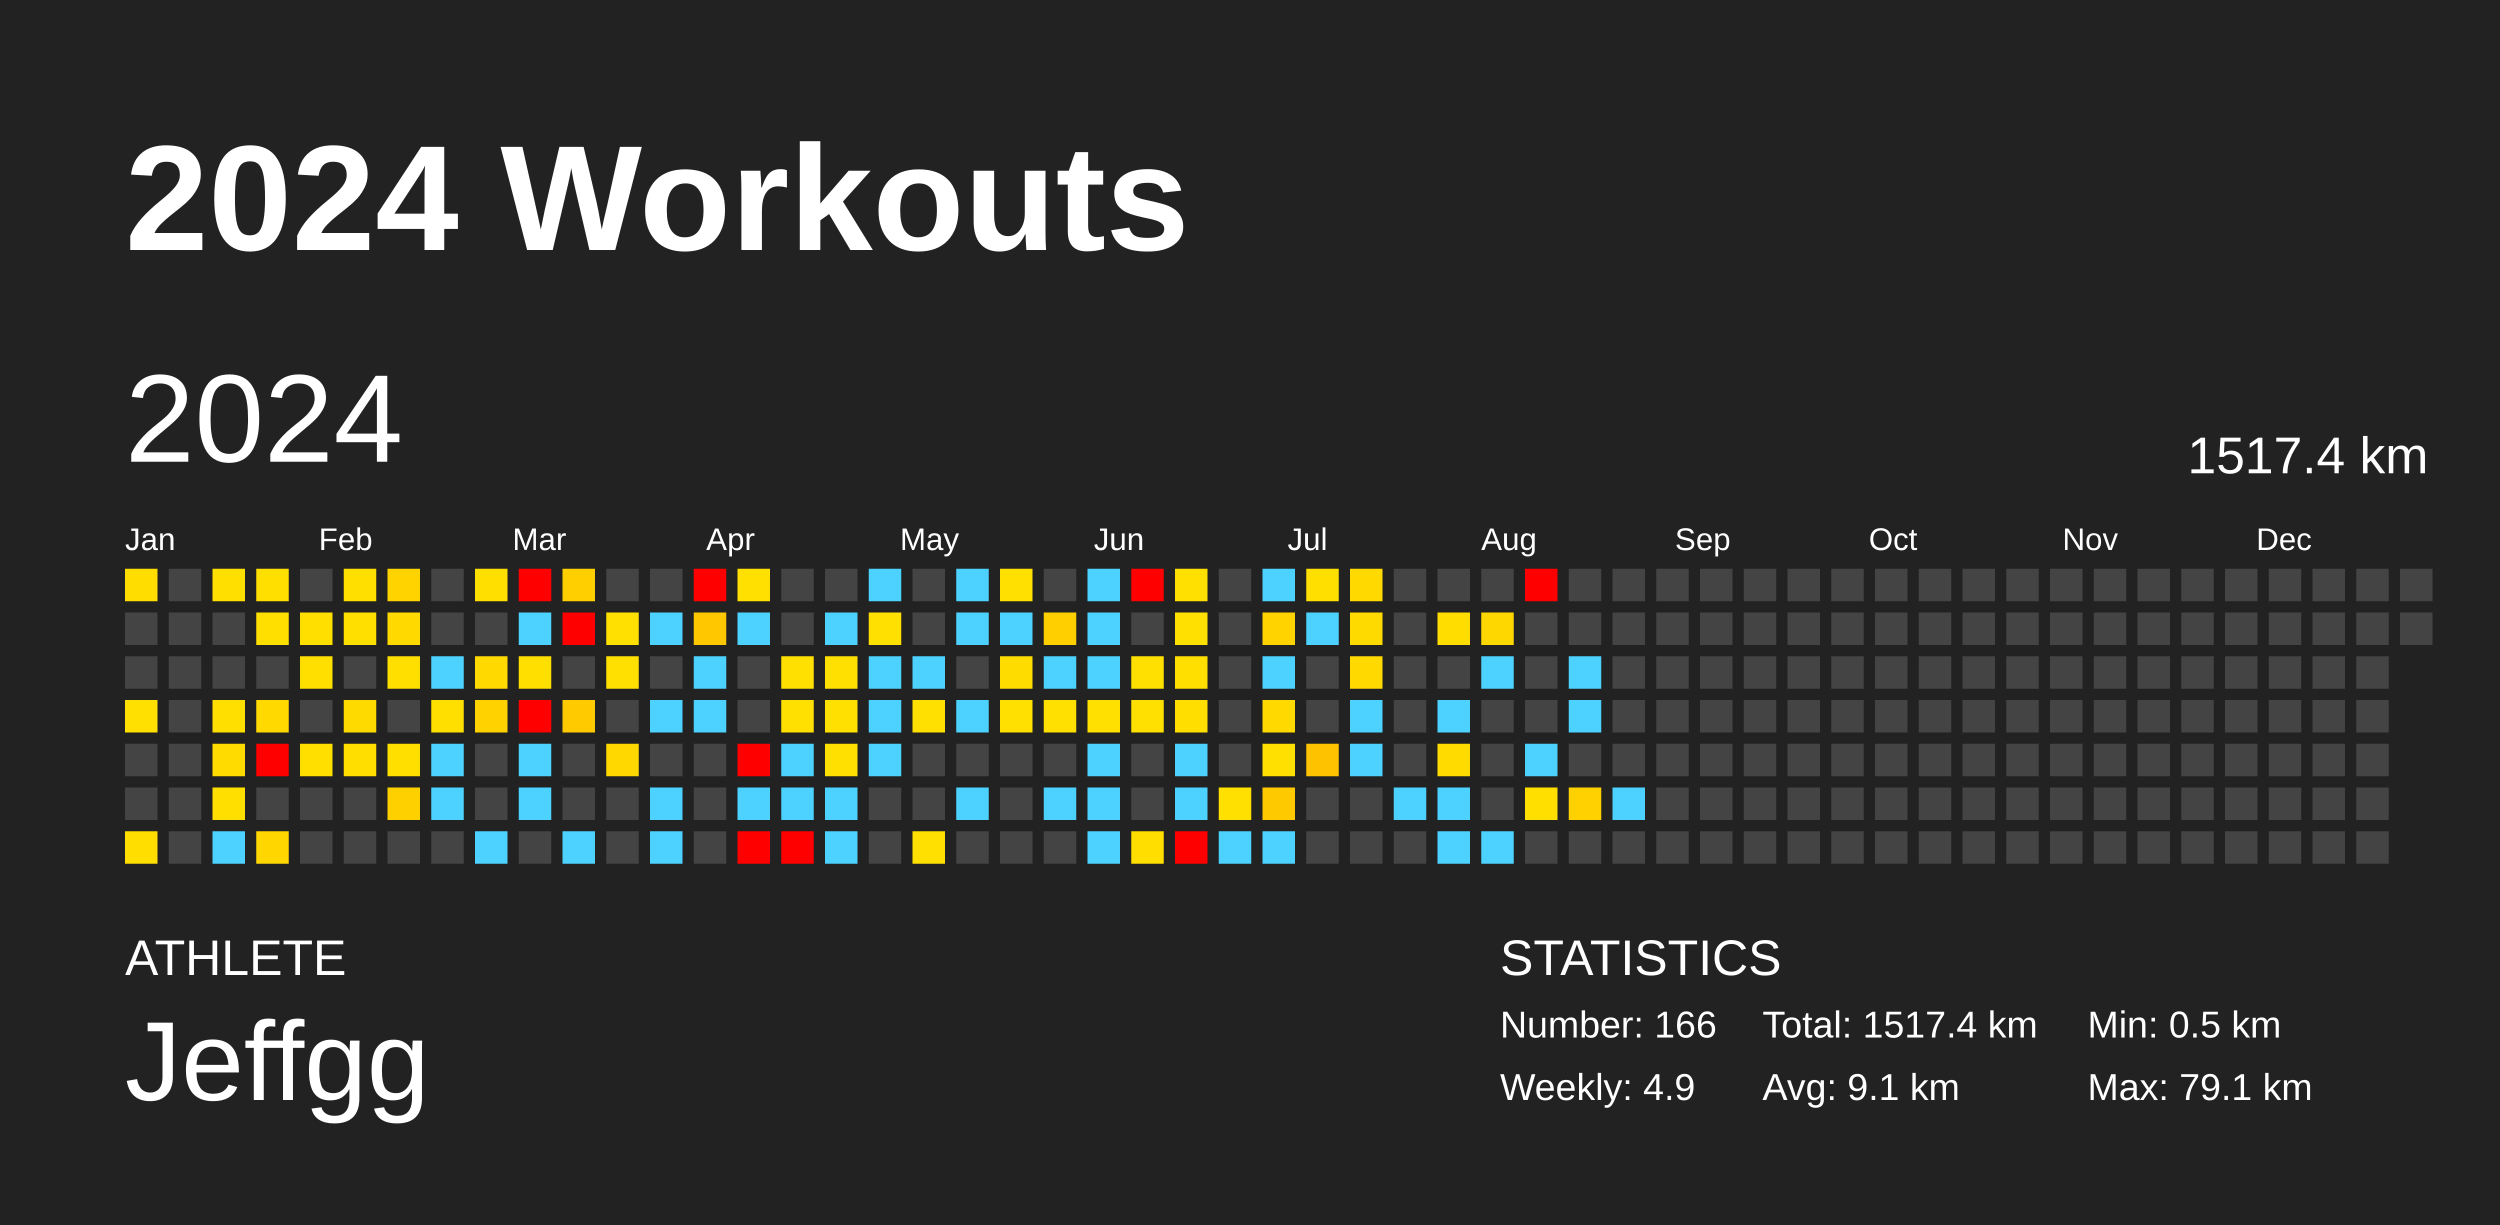
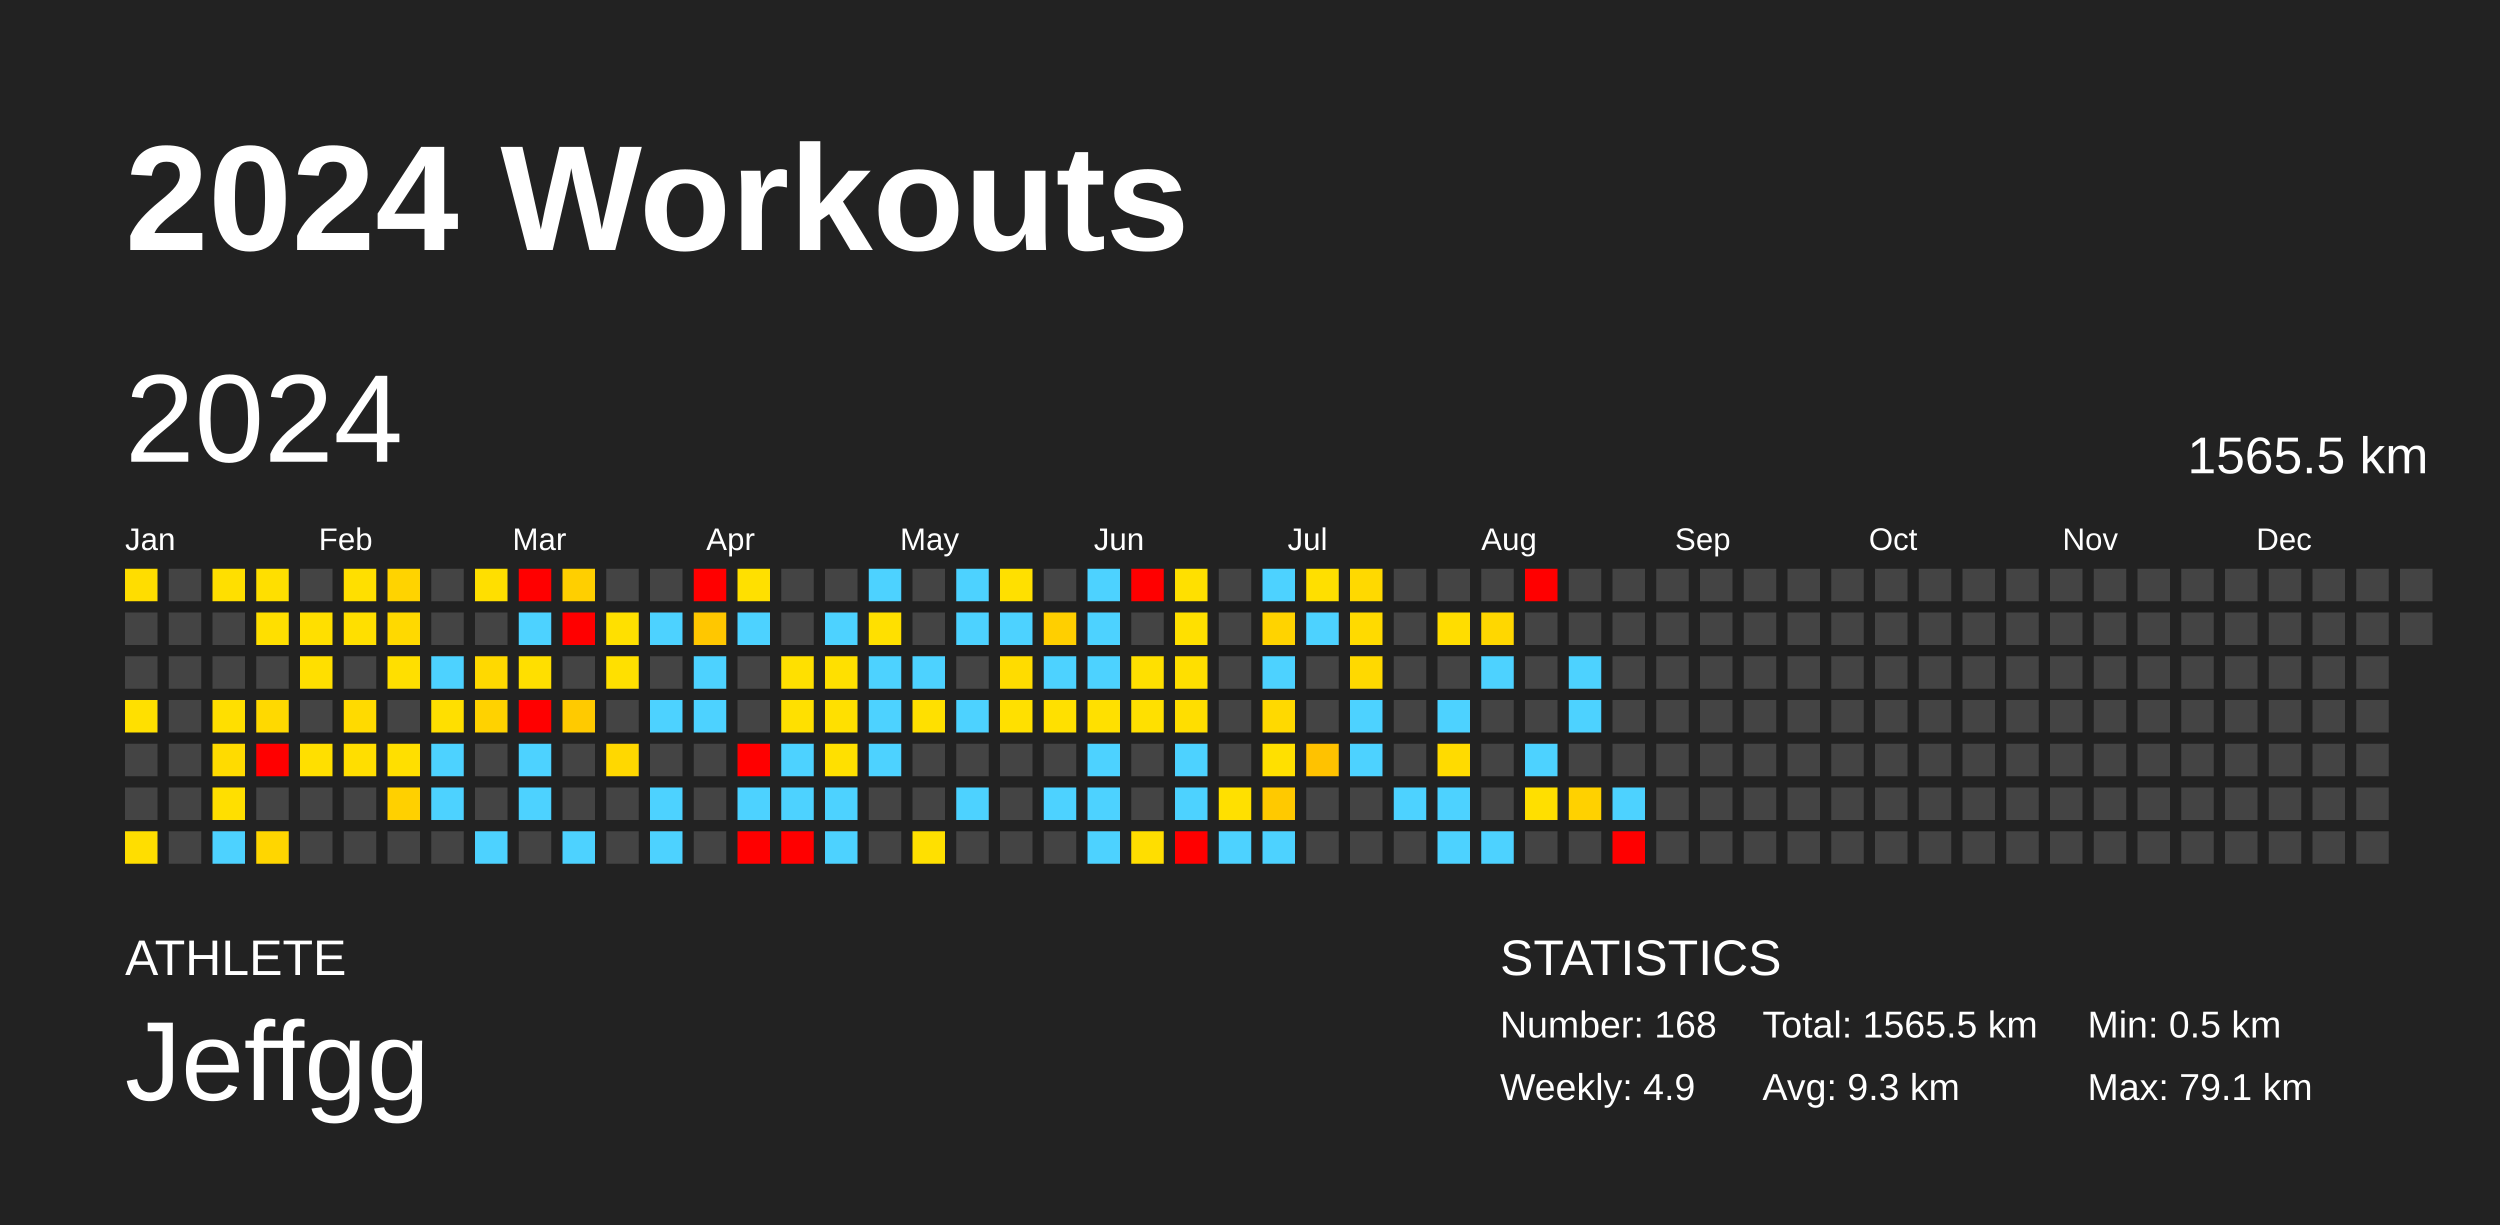
<svg xmlns="http://www.w3.org/2000/svg" baseProfile="full" height="98mm" version="1.1" viewBox="0,0,200,98" width="200mm">
  <defs />
  <rect fill="#222222" height="98" width="200" x="0" y="0" />
  <text fill="#FFFFFF" style="font-size:12px; font-family:Arial; font-weight:bold;" x="10" y="20">2024 Workouts</text>
  <text fill="#FFFFFF" style="font-size:4px; font-family:Arial" x="10" y="78">ATHLETE</text>
  <text fill="#FFFFFF" style="font-size:9px; font-family:Arial" x="10" y="88">Jeffgg</text>
  <text fill="#FFFFFF" style="font-size:4px; font-family:Arial" x="120" y="78">STATISTICS</text>
-   <text fill="#FFFFFF" style="font-size:3px; font-family:Arial" x="120" y="83">Number: 166</text>
+   <text fill="#FFFFFF" style="font-size:3px; font-family:Arial" x="120" y="83">Number: 168</text>
  <text fill="#FFFFFF" style="font-size:3px; font-family:Arial" x="120" y="88">Weekly: 4.9</text>
-   <text fill="#FFFFFF" style="font-size:3px; font-family:Arial" x="141" y="83">Total: 1517.4 km</text>
-   <text fill="#FFFFFF" style="font-size:3px; font-family:Arial" x="141" y="88">Avg: 9.1 km</text>
+   <text fill="#FFFFFF" style="font-size:3px; font-family:Arial" x="141" y="83">Total: 1565.5 km</text>
+   <text fill="#FFFFFF" style="font-size:3px; font-family:Arial" x="141" y="88">Avg: 9.3 km</text>
  <text fill="#FFFFFF" style="font-size:3px; font-family:Arial" x="167" y="83">Min: 0.5 km</text>
  <text fill="#FFFFFF" style="font-size:3px; font-family:Arial" x="167" y="88">Max: 79.1 km</text>
  <text dominant-baseline="hanging" fill="#FFFFFF" style="font-size:10.0px; font-family:Arial;" x="10" y="30">2024</text>
-   <text dominant-baseline="hanging" fill="#FFFFFF" style="font-size:4.125px; font-family:Arial;" x="175" y="35">1517.4 km</text>
+   <text dominant-baseline="hanging" fill="#FFFFFF" style="font-size:4.125px; font-family:Arial;" x="175" y="35">1565.5 km</text>
  <text fill="#FFFFFF" style="font-size:2.5px; font-family:Arial" x="10.0" y="44">Jan</text>
  <text fill="#FFFFFF" style="font-size:2.5px; font-family:Arial" x="25.5" y="44">Feb</text>
  <text fill="#FFFFFF" style="font-size:2.5px; font-family:Arial" x="41.0" y="44">Mar</text>
  <text fill="#FFFFFF" style="font-size:2.5px; font-family:Arial" x="56.5" y="44">Apr</text>
  <text fill="#FFFFFF" style="font-size:2.5px; font-family:Arial" x="72.0" y="44">May</text>
  <text fill="#FFFFFF" style="font-size:2.5px; font-family:Arial" x="87.5" y="44">Jun</text>
  <text fill="#FFFFFF" style="font-size:2.5px; font-family:Arial" x="103.0" y="44">Jul</text>
  <text fill="#FFFFFF" style="font-size:2.5px; font-family:Arial" x="118.5" y="44">Aug</text>
  <text fill="#FFFFFF" style="font-size:2.5px; font-family:Arial" x="134.0" y="44">Sep</text>
  <text fill="#FFFFFF" style="font-size:2.5px; font-family:Arial" x="149.5" y="44">Oct</text>
  <text fill="#FFFFFF" style="font-size:2.5px; font-family:Arial" x="165.0" y="44">Nov</text>
  <text fill="#FFFFFF" style="font-size:2.5px; font-family:Arial" x="180.5" y="44">Dec</text>
  <rect fill="#ffdd00" height="2.6" width="2.6" x="10.0" y="45.5" />
  <rect fill="#444444" height="2.6" width="2.6" x="10.0" y="49.0" />
  <rect fill="#444444" height="2.6" width="2.6" x="10.0" y="52.5" />
  <rect fill="#ffe000" height="2.6" width="2.6" x="10.0" y="56.0" />
  <rect fill="#444444" height="2.6" width="2.6" x="10.0" y="59.5" />
  <rect fill="#444444" height="2.6" width="2.6" x="10.0" y="63.0" />
  <rect fill="#ffde00" height="2.6" width="2.6" x="10.0" y="66.5" />
  <rect fill="#444444" height="2.6" width="2.6" x="13.5" y="45.5" />
  <rect fill="#444444" height="2.6" width="2.6" x="13.5" y="49.0" />
  <rect fill="#444444" height="2.6" width="2.6" x="13.5" y="52.5" />
  <rect fill="#444444" height="2.6" width="2.6" x="13.5" y="56.0" />
  <rect fill="#444444" height="2.6" width="2.6" x="13.5" y="59.5" />
  <rect fill="#444444" height="2.6" width="2.6" x="13.5" y="63.0" />
  <rect fill="#444444" height="2.6" width="2.6" x="13.5" y="66.5" />
  <rect fill="#ffdf00" height="2.6" width="2.6" x="17.0" y="45.5" />
  <rect fill="#444444" height="2.6" width="2.6" x="17.0" y="49.0" />
  <rect fill="#444444" height="2.6" width="2.6" x="17.0" y="52.5" />
  <rect fill="#ffdf00" height="2.6" width="2.6" x="17.0" y="56.0" />
  <rect fill="#ffdb00" height="2.6" width="2.6" x="17.0" y="59.5" />
  <rect fill="#ffdf00" height="2.6" width="2.6" x="17.0" y="63.0" />
  <rect fill="#4dd2ff" height="2.6" width="2.6" x="17.0" y="66.5" />
  <rect fill="#ffdf00" height="2.6" width="2.6" x="20.5" y="45.5" />
  <rect fill="#ffdf00" height="2.6" width="2.6" x="20.5" y="49.0" />
  <rect fill="#444444" height="2.6" width="2.6" x="20.5" y="52.5" />
  <rect fill="#ffd900" height="2.6" width="2.6" x="20.5" y="56.0" />
  <rect fill="red" height="2.6" width="2.6" x="20.5" y="59.5" />
  <rect fill="#444444" height="2.6" width="2.6" x="20.5" y="63.0" />
  <rect fill="#ffd600" height="2.6" width="2.6" x="20.5" y="66.5" />
  <rect fill="#444444" height="2.6" width="2.6" x="24.0" y="45.5" />
  <rect fill="#ffdf00" height="2.6" width="2.6" x="24.0" y="49.0" />
  <rect fill="#ffdf00" height="2.6" width="2.6" x="24.0" y="52.5" />
  <rect fill="#444444" height="2.6" width="2.6" x="24.0" y="56.0" />
  <rect fill="#ffdf00" height="2.6" width="2.6" x="24.0" y="59.5" />
  <rect fill="#444444" height="2.6" width="2.6" x="24.0" y="63.0" />
  <rect fill="#444444" height="2.6" width="2.6" x="24.0" y="66.5" />
  <rect fill="#ffdf00" height="2.6" width="2.6" x="27.5" y="45.5" />
  <rect fill="#ffdf00" height="2.6" width="2.6" x="27.5" y="49.0" />
  <rect fill="#444444" height="2.6" width="2.6" x="27.5" y="52.5" />
  <rect fill="#ffda00" height="2.6" width="2.6" x="27.5" y="56.0" />
  <rect fill="#ffde00" height="2.6" width="2.6" x="27.5" y="59.5" />
  <rect fill="#444444" height="2.6" width="2.6" x="27.5" y="63.0" />
  <rect fill="#444444" height="2.6" width="2.6" x="27.5" y="66.5" />
  <rect fill="#ffd300" height="2.6" width="2.6" x="31.0" y="45.5" />
  <rect fill="#ffd900" height="2.6" width="2.6" x="31.0" y="49.0" />
  <rect fill="#ffdf00" height="2.6" width="2.6" x="31.0" y="52.5" />
  <rect fill="#444444" height="2.6" width="2.6" x="31.0" y="56.0" />
  <rect fill="#ffdf00" height="2.6" width="2.6" x="31.0" y="59.5" />
  <rect fill="#ffd000" height="2.6" width="2.6" x="31.0" y="63.0" />
  <rect fill="#444444" height="2.6" width="2.6" x="31.0" y="66.5" />
  <rect fill="#444444" height="2.6" width="2.6" x="34.5" y="45.5" />
  <rect fill="#444444" height="2.6" width="2.6" x="34.5" y="49.0" />
  <rect fill="#4dd2ff" height="2.6" width="2.6" x="34.5" y="52.5" />
  <rect fill="#ffdf00" height="2.6" width="2.6" x="34.5" y="56.0" />
  <rect fill="#4dd2ff" height="2.6" width="2.6" x="34.5" y="59.5" />
  <rect fill="#4dd2ff" height="2.6" width="2.6" x="34.5" y="63.0" />
  <rect fill="#444444" height="2.6" width="2.6" x="34.5" y="66.5" />
  <rect fill="#ffdf00" height="2.6" width="2.6" x="38.0" y="45.5" />
  <rect fill="#444444" height="2.6" width="2.6" x="38.0" y="49.0" />
  <rect fill="#ffd900" height="2.6" width="2.6" x="38.0" y="52.5" />
  <rect fill="#ffd200" height="2.6" width="2.6" x="38.0" y="56.0" />
  <rect fill="#444444" height="2.6" width="2.6" x="38.0" y="59.5" />
  <rect fill="#444444" height="2.6" width="2.6" x="38.0" y="63.0" />
  <rect fill="#4dd2ff" height="2.6" width="2.6" x="38.0" y="66.5" />
  <rect fill="red" height="2.6" width="2.6" x="41.5" y="45.5" />
  <rect fill="#4dd2ff" height="2.6" width="2.6" x="41.5" y="49.0" />
  <rect fill="#ffdf00" height="2.6" width="2.6" x="41.5" y="52.5" />
  <rect fill="red" height="2.6" width="2.6" x="41.5" y="56.0" />
  <rect fill="#4dd2ff" height="2.6" width="2.6" x="41.5" y="59.5" />
  <rect fill="#4dd2ff" height="2.6" width="2.6" x="41.5" y="63.0" />
  <rect fill="#444444" height="2.6" width="2.6" x="41.5" y="66.5" />
  <rect fill="#ffcf00" height="2.6" width="2.6" x="45.0" y="45.5" />
  <rect fill="red" height="2.6" width="2.6" x="45.0" y="49.0" />
  <rect fill="#444444" height="2.6" width="2.6" x="45.0" y="52.5" />
  <rect fill="#ffca00" height="2.6" width="2.6" x="45.0" y="56.0" />
  <rect fill="#444444" height="2.6" width="2.6" x="45.0" y="59.5" />
  <rect fill="#444444" height="2.6" width="2.6" x="45.0" y="63.0" />
  <rect fill="#4dd2ff" height="2.6" width="2.6" x="45.0" y="66.5" />
  <rect fill="#444444" height="2.6" width="2.6" x="48.5" y="45.5" />
  <rect fill="#ffe000" height="2.6" width="2.6" x="48.5" y="49.0" />
  <rect fill="#ffe000" height="2.6" width="2.6" x="48.5" y="52.5" />
  <rect fill="#444444" height="2.6" width="2.6" x="48.5" y="56.0" />
  <rect fill="#ffd800" height="2.6" width="2.6" x="48.5" y="59.5" />
  <rect fill="#444444" height="2.6" width="2.6" x="48.5" y="63.0" />
  <rect fill="#444444" height="2.6" width="2.6" x="48.5" y="66.5" />
  <rect fill="#444444" height="2.6" width="2.6" x="52.0" y="45.5" />
  <rect fill="#4dd2ff" height="2.6" width="2.6" x="52.0" y="49.0" />
  <rect fill="#444444" height="2.6" width="2.6" x="52.0" y="52.5" />
  <rect fill="#4dd2ff" height="2.6" width="2.6" x="52.0" y="56.0" />
  <rect fill="#444444" height="2.6" width="2.6" x="52.0" y="59.5" />
  <rect fill="#4dd2ff" height="2.6" width="2.6" x="52.0" y="63.0" />
  <rect fill="#4dd2ff" height="2.6" width="2.6" x="52.0" y="66.5" />
  <rect fill="red" height="2.6" width="2.6" x="55.5" y="45.5" />
  <rect fill="#ffc700" height="2.6" width="2.6" x="55.5" y="49.0" />
  <rect fill="#4dd2ff" height="2.6" width="2.6" x="55.5" y="52.5" />
  <rect fill="#4dd2ff" height="2.6" width="2.6" x="55.5" y="56.0" />
  <rect fill="#444444" height="2.6" width="2.6" x="55.5" y="59.5" />
  <rect fill="#444444" height="2.6" width="2.6" x="55.5" y="63.0" />
  <rect fill="#444444" height="2.6" width="2.6" x="55.5" y="66.5" />
  <rect fill="#ffe000" height="2.6" width="2.6" x="59.0" y="45.5" />
  <rect fill="#4dd2ff" height="2.6" width="2.6" x="59.0" y="49.0" />
  <rect fill="#444444" height="2.6" width="2.6" x="59.0" y="52.5" />
  <rect fill="#444444" height="2.6" width="2.6" x="59.0" y="56.0" />
  <rect fill="red" height="2.6" width="2.6" x="59.0" y="59.5" />
  <rect fill="#4dd2ff" height="2.6" width="2.6" x="59.0" y="63.0" />
  <rect fill="red" height="2.6" width="2.6" x="59.0" y="66.5" />
  <rect fill="#444444" height="2.6" width="2.6" x="62.5" y="45.5" />
  <rect fill="#444444" height="2.6" width="2.6" x="62.5" y="49.0" />
  <rect fill="#ffe000" height="2.6" width="2.6" x="62.5" y="52.5" />
  <rect fill="#ffe000" height="2.6" width="2.6" x="62.5" y="56.0" />
  <rect fill="#4dd2ff" height="2.6" width="2.6" x="62.5" y="59.5" />
  <rect fill="#4dd2ff" height="2.6" width="2.6" x="62.5" y="63.0" />
  <rect fill="red" height="2.6" width="2.6" x="62.5" y="66.5" />
  <rect fill="#444444" height="2.6" width="2.6" x="66.0" y="45.5" />
  <rect fill="#4dd2ff" height="2.6" width="2.6" x="66.0" y="49.0" />
  <rect fill="#ffe000" height="2.6" width="2.6" x="66.0" y="52.5" />
  <rect fill="#ffe000" height="2.6" width="2.6" x="66.0" y="56.0" />
  <rect fill="#ffe000" height="2.6" width="2.6" x="66.0" y="59.5" />
  <rect fill="#4dd2ff" height="2.6" width="2.6" x="66.0" y="63.0" />
  <rect fill="#4dd2ff" height="2.6" width="2.6" x="66.0" y="66.5" />
  <rect fill="#4dd2ff" height="2.6" width="2.6" x="69.5" y="45.5" />
  <rect fill="#ffe000" height="2.6" width="2.6" x="69.5" y="49.0" />
  <rect fill="#4dd2ff" height="2.6" width="2.6" x="69.5" y="52.5" />
  <rect fill="#4dd2ff" height="2.6" width="2.6" x="69.5" y="56.0" />
  <rect fill="#4dd2ff" height="2.6" width="2.6" x="69.5" y="59.5" />
  <rect fill="#444444" height="2.6" width="2.6" x="69.5" y="63.0" />
  <rect fill="#444444" height="2.6" width="2.6" x="69.5" y="66.5" />
  <rect fill="#444444" height="2.6" width="2.6" x="73.0" y="45.5" />
  <rect fill="#444444" height="2.6" width="2.6" x="73.0" y="49.0" />
  <rect fill="#4dd2ff" height="2.6" width="2.6" x="73.0" y="52.5" />
  <rect fill="#ffe000" height="2.6" width="2.6" x="73.0" y="56.0" />
  <rect fill="#444444" height="2.6" width="2.6" x="73.0" y="59.5" />
  <rect fill="#444444" height="2.6" width="2.6" x="73.0" y="63.0" />
  <rect fill="#ffe000" height="2.6" width="2.6" x="73.0" y="66.5" />
  <rect fill="#4dd2ff" height="2.6" width="2.6" x="76.5" y="45.5" />
  <rect fill="#4dd2ff" height="2.6" width="2.6" x="76.5" y="49.0" />
  <rect fill="#444444" height="2.6" width="2.6" x="76.5" y="52.5" />
  <rect fill="#4dd2ff" height="2.6" width="2.6" x="76.5" y="56.0" />
  <rect fill="#444444" height="2.6" width="2.6" x="76.5" y="59.5" />
  <rect fill="#4dd2ff" height="2.6" width="2.6" x="76.5" y="63.0" />
  <rect fill="#444444" height="2.6" width="2.6" x="76.5" y="66.5" />
  <rect fill="#ffe000" height="2.6" width="2.6" x="80.0" y="45.5" />
  <rect fill="#4dd2ff" height="2.6" width="2.6" x="80.0" y="49.0" />
  <rect fill="#ffdc00" height="2.6" width="2.6" x="80.0" y="52.5" />
  <rect fill="#ffe000" height="2.6" width="2.6" x="80.0" y="56.0" />
  <rect fill="#444444" height="2.6" width="2.6" x="80.0" y="59.5" />
  <rect fill="#444444" height="2.6" width="2.6" x="80.0" y="63.0" />
  <rect fill="#444444" height="2.6" width="2.6" x="80.0" y="66.5" />
  <rect fill="#444444" height="2.6" width="2.6" x="83.5" y="45.5" />
  <rect fill="#ffcf00" height="2.6" width="2.6" x="83.5" y="49.0" />
  <rect fill="#4dd2ff" height="2.6" width="2.6" x="83.5" y="52.5" />
  <rect fill="#ffe000" height="2.6" width="2.6" x="83.5" y="56.0" />
  <rect fill="#444444" height="2.6" width="2.6" x="83.5" y="59.5" />
  <rect fill="#4dd2ff" height="2.6" width="2.6" x="83.5" y="63.0" />
  <rect fill="#444444" height="2.6" width="2.6" x="83.5" y="66.5" />
  <rect fill="#4dd2ff" height="2.6" width="2.6" x="87.0" y="45.5" />
  <rect fill="#4dd2ff" height="2.6" width="2.6" x="87.0" y="49.0" />
  <rect fill="#4dd2ff" height="2.6" width="2.6" x="87.0" y="52.5" />
  <rect fill="#ffe000" height="2.6" width="2.6" x="87.0" y="56.0" />
  <rect fill="#4dd2ff" height="2.6" width="2.6" x="87.0" y="59.5" />
  <rect fill="#4dd2ff" height="2.6" width="2.6" x="87.0" y="63.0" />
  <rect fill="#4dd2ff" height="2.6" width="2.6" x="87.0" y="66.5" />
  <rect fill="red" height="2.6" width="2.6" x="90.5" y="45.5" />
  <rect fill="#444444" height="2.6" width="2.6" x="90.5" y="49.0" />
  <rect fill="#ffe000" height="2.6" width="2.6" x="90.5" y="52.5" />
  <rect fill="#ffe000" height="2.6" width="2.6" x="90.5" y="56.0" />
  <rect fill="#444444" height="2.6" width="2.6" x="90.5" y="59.5" />
  <rect fill="#444444" height="2.6" width="2.6" x="90.5" y="63.0" />
  <rect fill="#ffde00" height="2.6" width="2.6" x="90.5" y="66.5" />
  <rect fill="#ffe000" height="2.6" width="2.6" x="94.0" y="45.5" />
  <rect fill="#ffe000" height="2.6" width="2.6" x="94.0" y="49.0" />
  <rect fill="#ffdf00" height="2.6" width="2.6" x="94.0" y="52.5" />
  <rect fill="#ffde00" height="2.6" width="2.6" x="94.0" y="56.0" />
  <rect fill="#4dd2ff" height="2.6" width="2.6" x="94.0" y="59.5" />
  <rect fill="#4dd2ff" height="2.6" width="2.6" x="94.0" y="63.0" />
  <rect fill="red" height="2.6" width="2.6" x="94.0" y="66.5" />
  <rect fill="#444444" height="2.6" width="2.6" x="97.5" y="45.5" />
  <rect fill="#444444" height="2.6" width="2.6" x="97.5" y="49.0" />
  <rect fill="#444444" height="2.6" width="2.6" x="97.5" y="52.5" />
  <rect fill="#444444" height="2.6" width="2.6" x="97.5" y="56.0" />
  <rect fill="#444444" height="2.6" width="2.6" x="97.5" y="59.5" />
  <rect fill="#ffe000" height="2.6" width="2.6" x="97.5" y="63.0" />
  <rect fill="#4dd2ff" height="2.6" width="2.6" x="97.5" y="66.5" />
  <rect fill="#4dd2ff" height="2.6" width="2.6" x="101.0" y="45.5" />
  <rect fill="#ffd300" height="2.6" width="2.6" x="101.0" y="49.0" />
  <rect fill="#4dd2ff" height="2.6" width="2.6" x="101.0" y="52.5" />
  <rect fill="#ffd900" height="2.6" width="2.6" x="101.0" y="56.0" />
  <rect fill="#ffe000" height="2.6" width="2.6" x="101.0" y="59.5" />
  <rect fill="#ffc900" height="2.6" width="2.6" x="101.0" y="63.0" />
  <rect fill="#4dd2ff" height="2.6" width="2.6" x="101.0" y="66.5" />
  <rect fill="#ffdf00" height="2.6" width="2.6" x="104.5" y="45.5" />
  <rect fill="#4dd2ff" height="2.6" width="2.6" x="104.5" y="49.0" />
  <rect fill="#444444" height="2.6" width="2.6" x="104.5" y="52.5" />
  <rect fill="#444444" height="2.6" width="2.6" x="104.5" y="56.0" />
  <rect fill="#ffc200" height="2.6" width="2.6" x="104.5" y="59.5" />
  <rect fill="#444444" height="2.6" width="2.6" x="104.5" y="63.0" />
  <rect fill="#444444" height="2.6" width="2.6" x="104.5" y="66.5" />
  <rect fill="#ffd900" height="2.6" width="2.6" x="108.0" y="45.5" />
  <rect fill="#ffda00" height="2.6" width="2.6" x="108.0" y="49.0" />
  <rect fill="#ffd900" height="2.6" width="2.6" x="108.0" y="52.5" />
  <rect fill="#4dd2ff" height="2.6" width="2.6" x="108.0" y="56.0" />
  <rect fill="#4dd2ff" height="2.6" width="2.6" x="108.0" y="59.5" />
  <rect fill="#444444" height="2.6" width="2.6" x="108.0" y="63.0" />
  <rect fill="#444444" height="2.6" width="2.6" x="108.0" y="66.5" />
  <rect fill="#444444" height="2.6" width="2.6" x="111.5" y="45.5" />
  <rect fill="#444444" height="2.6" width="2.6" x="111.5" y="49.0" />
  <rect fill="#444444" height="2.6" width="2.6" x="111.5" y="52.5" />
  <rect fill="#444444" height="2.6" width="2.6" x="111.5" y="56.0" />
  <rect fill="#444444" height="2.6" width="2.6" x="111.5" y="59.5" />
  <rect fill="#4dd2ff" height="2.6" width="2.6" x="111.5" y="63.0" />
  <rect fill="#444444" height="2.6" width="2.6" x="111.5" y="66.5" />
  <rect fill="#444444" height="2.6" width="2.6" x="115.0" y="45.5" />
  <rect fill="#ffdd00" height="2.6" width="2.6" x="115.0" y="49.0" />
  <rect fill="#444444" height="2.6" width="2.6" x="115.0" y="52.5" />
  <rect fill="#4dd2ff" height="2.6" width="2.6" x="115.0" y="56.0" />
  <rect fill="#ffdb00" height="2.6" width="2.6" x="115.0" y="59.5" />
  <rect fill="#4dd2ff" height="2.6" width="2.6" x="115.0" y="63.0" />
  <rect fill="#4dd2ff" height="2.6" width="2.6" x="115.0" y="66.5" />
  <rect fill="#444444" height="2.6" width="2.6" x="118.5" y="45.5" />
  <rect fill="#ffd700" height="2.6" width="2.6" x="118.5" y="49.0" />
  <rect fill="#4dd2ff" height="2.6" width="2.6" x="118.5" y="52.5" />
  <rect fill="#444444" height="2.6" width="2.6" x="118.5" y="56.0" />
  <rect fill="#444444" height="2.6" width="2.6" x="118.5" y="59.5" />
  <rect fill="#444444" height="2.6" width="2.6" x="118.5" y="63.0" />
  <rect fill="#4dd2ff" height="2.6" width="2.6" x="118.5" y="66.5" />
  <rect fill="red" height="2.6" width="2.6" x="122.0" y="45.5" />
  <rect fill="#444444" height="2.6" width="2.6" x="122.0" y="49.0" />
  <rect fill="#444444" height="2.6" width="2.6" x="122.0" y="52.5" />
  <rect fill="#444444" height="2.6" width="2.6" x="122.0" y="56.0" />
  <rect fill="#4dd2ff" height="2.6" width="2.6" x="122.0" y="59.5" />
  <rect fill="#ffdf00" height="2.6" width="2.6" x="122.0" y="63.0" />
  <rect fill="#444444" height="2.6" width="2.6" x="122.0" y="66.5" />
  <rect fill="#444444" height="2.6" width="2.6" x="125.5" y="45.5" />
  <rect fill="#444444" height="2.6" width="2.6" x="125.5" y="49.0" />
  <rect fill="#4dd2ff" height="2.6" width="2.6" x="125.5" y="52.5" />
  <rect fill="#4dd2ff" height="2.6" width="2.6" x="125.5" y="56.0" />
  <rect fill="#444444" height="2.6" width="2.6" x="125.5" y="59.5" />
  <rect fill="#ffd100" height="2.6" width="2.6" x="125.5" y="63.0" />
  <rect fill="#444444" height="2.6" width="2.6" x="125.5" y="66.5" />
  <rect fill="#444444" height="2.6" width="2.6" x="129.0" y="45.5" />
  <rect fill="#444444" height="2.6" width="2.6" x="129.0" y="49.0" />
  <rect fill="#444444" height="2.6" width="2.6" x="129.0" y="52.5" />
  <rect fill="#444444" height="2.6" width="2.6" x="129.0" y="56.0" />
  <rect fill="#444444" height="2.6" width="2.6" x="129.0" y="59.5" />
  <rect fill="#4dd2ff" height="2.6" width="2.6" x="129.0" y="63.0" />
-   <rect fill="#444444" height="2.6" width="2.6" x="129.0" y="66.5" />
+   <rect fill="red" height="2.6" width="2.6" x="129.0" y="66.5" />
  <rect fill="#444444" height="2.6" width="2.6" x="132.5" y="45.5" />
  <rect fill="#444444" height="2.6" width="2.6" x="132.5" y="49.0" />
  <rect fill="#444444" height="2.6" width="2.6" x="132.5" y="52.5" />
  <rect fill="#444444" height="2.6" width="2.6" x="132.5" y="56.0" />
  <rect fill="#444444" height="2.6" width="2.6" x="132.5" y="59.5" />
  <rect fill="#444444" height="2.6" width="2.6" x="132.5" y="63.0" />
  <rect fill="#444444" height="2.6" width="2.6" x="132.5" y="66.5" />
  <rect fill="#444444" height="2.6" width="2.6" x="136.0" y="45.5" />
  <rect fill="#444444" height="2.6" width="2.6" x="136.0" y="49.0" />
  <rect fill="#444444" height="2.6" width="2.6" x="136.0" y="52.5" />
  <rect fill="#444444" height="2.6" width="2.6" x="136.0" y="56.0" />
  <rect fill="#444444" height="2.6" width="2.6" x="136.0" y="59.5" />
  <rect fill="#444444" height="2.6" width="2.6" x="136.0" y="63.0" />
  <rect fill="#444444" height="2.6" width="2.6" x="136.0" y="66.5" />
  <rect fill="#444444" height="2.6" width="2.6" x="139.5" y="45.5" />
  <rect fill="#444444" height="2.6" width="2.6" x="139.5" y="49.0" />
  <rect fill="#444444" height="2.6" width="2.6" x="139.5" y="52.5" />
  <rect fill="#444444" height="2.6" width="2.6" x="139.5" y="56.0" />
  <rect fill="#444444" height="2.6" width="2.6" x="139.5" y="59.5" />
  <rect fill="#444444" height="2.6" width="2.6" x="139.5" y="63.0" />
  <rect fill="#444444" height="2.6" width="2.6" x="139.5" y="66.5" />
  <rect fill="#444444" height="2.6" width="2.6" x="143.0" y="45.5" />
  <rect fill="#444444" height="2.6" width="2.6" x="143.0" y="49.0" />
  <rect fill="#444444" height="2.6" width="2.6" x="143.0" y="52.5" />
  <rect fill="#444444" height="2.6" width="2.6" x="143.0" y="56.0" />
  <rect fill="#444444" height="2.6" width="2.6" x="143.0" y="59.5" />
  <rect fill="#444444" height="2.6" width="2.6" x="143.0" y="63.0" />
  <rect fill="#444444" height="2.6" width="2.6" x="143.0" y="66.5" />
  <rect fill="#444444" height="2.6" width="2.6" x="146.5" y="45.5" />
  <rect fill="#444444" height="2.6" width="2.6" x="146.5" y="49.0" />
  <rect fill="#444444" height="2.6" width="2.6" x="146.5" y="52.5" />
  <rect fill="#444444" height="2.6" width="2.6" x="146.5" y="56.0" />
  <rect fill="#444444" height="2.6" width="2.6" x="146.5" y="59.5" />
  <rect fill="#444444" height="2.6" width="2.6" x="146.5" y="63.0" />
  <rect fill="#444444" height="2.6" width="2.6" x="146.5" y="66.5" />
  <rect fill="#444444" height="2.6" width="2.6" x="150.0" y="45.5" />
  <rect fill="#444444" height="2.6" width="2.6" x="150.0" y="49.0" />
  <rect fill="#444444" height="2.6" width="2.6" x="150.0" y="52.5" />
  <rect fill="#444444" height="2.6" width="2.6" x="150.0" y="56.0" />
  <rect fill="#444444" height="2.6" width="2.6" x="150.0" y="59.5" />
  <rect fill="#444444" height="2.6" width="2.6" x="150.0" y="63.0" />
  <rect fill="#444444" height="2.6" width="2.6" x="150.0" y="66.5" />
  <rect fill="#444444" height="2.6" width="2.6" x="153.5" y="45.5" />
  <rect fill="#444444" height="2.6" width="2.6" x="153.5" y="49.0" />
  <rect fill="#444444" height="2.6" width="2.6" x="153.5" y="52.5" />
  <rect fill="#444444" height="2.6" width="2.6" x="153.5" y="56.0" />
  <rect fill="#444444" height="2.6" width="2.6" x="153.5" y="59.5" />
  <rect fill="#444444" height="2.6" width="2.6" x="153.5" y="63.0" />
  <rect fill="#444444" height="2.6" width="2.6" x="153.5" y="66.5" />
  <rect fill="#444444" height="2.6" width="2.6" x="157.0" y="45.5" />
  <rect fill="#444444" height="2.6" width="2.6" x="157.0" y="49.0" />
  <rect fill="#444444" height="2.6" width="2.6" x="157.0" y="52.5" />
  <rect fill="#444444" height="2.6" width="2.6" x="157.0" y="56.0" />
  <rect fill="#444444" height="2.6" width="2.6" x="157.0" y="59.5" />
  <rect fill="#444444" height="2.6" width="2.6" x="157.0" y="63.0" />
  <rect fill="#444444" height="2.6" width="2.6" x="157.0" y="66.5" />
  <rect fill="#444444" height="2.6" width="2.6" x="160.5" y="45.5" />
  <rect fill="#444444" height="2.6" width="2.6" x="160.5" y="49.0" />
  <rect fill="#444444" height="2.6" width="2.6" x="160.5" y="52.5" />
  <rect fill="#444444" height="2.6" width="2.6" x="160.5" y="56.0" />
  <rect fill="#444444" height="2.6" width="2.6" x="160.5" y="59.5" />
  <rect fill="#444444" height="2.6" width="2.6" x="160.5" y="63.0" />
  <rect fill="#444444" height="2.6" width="2.6" x="160.5" y="66.5" />
  <rect fill="#444444" height="2.6" width="2.6" x="164.0" y="45.5" />
  <rect fill="#444444" height="2.6" width="2.6" x="164.0" y="49.0" />
  <rect fill="#444444" height="2.6" width="2.6" x="164.0" y="52.5" />
  <rect fill="#444444" height="2.6" width="2.6" x="164.0" y="56.0" />
  <rect fill="#444444" height="2.6" width="2.6" x="164.0" y="59.5" />
  <rect fill="#444444" height="2.6" width="2.6" x="164.0" y="63.0" />
  <rect fill="#444444" height="2.6" width="2.6" x="164.0" y="66.5" />
  <rect fill="#444444" height="2.6" width="2.6" x="167.5" y="45.5" />
  <rect fill="#444444" height="2.6" width="2.6" x="167.5" y="49.0" />
  <rect fill="#444444" height="2.6" width="2.6" x="167.5" y="52.5" />
  <rect fill="#444444" height="2.6" width="2.6" x="167.5" y="56.0" />
  <rect fill="#444444" height="2.6" width="2.6" x="167.5" y="59.5" />
  <rect fill="#444444" height="2.6" width="2.6" x="167.5" y="63.0" />
  <rect fill="#444444" height="2.6" width="2.6" x="167.5" y="66.5" />
  <rect fill="#444444" height="2.6" width="2.6" x="171.0" y="45.5" />
  <rect fill="#444444" height="2.6" width="2.6" x="171.0" y="49.0" />
  <rect fill="#444444" height="2.6" width="2.6" x="171.0" y="52.5" />
  <rect fill="#444444" height="2.6" width="2.6" x="171.0" y="56.0" />
  <rect fill="#444444" height="2.6" width="2.6" x="171.0" y="59.5" />
  <rect fill="#444444" height="2.6" width="2.6" x="171.0" y="63.0" />
  <rect fill="#444444" height="2.6" width="2.6" x="171.0" y="66.5" />
  <rect fill="#444444" height="2.6" width="2.6" x="174.5" y="45.5" />
  <rect fill="#444444" height="2.6" width="2.6" x="174.5" y="49.0" />
  <rect fill="#444444" height="2.6" width="2.6" x="174.5" y="52.5" />
  <rect fill="#444444" height="2.6" width="2.6" x="174.5" y="56.0" />
  <rect fill="#444444" height="2.6" width="2.6" x="174.5" y="59.5" />
  <rect fill="#444444" height="2.6" width="2.6" x="174.5" y="63.0" />
  <rect fill="#444444" height="2.6" width="2.6" x="174.5" y="66.5" />
  <rect fill="#444444" height="2.6" width="2.6" x="178.0" y="45.5" />
  <rect fill="#444444" height="2.6" width="2.6" x="178.0" y="49.0" />
  <rect fill="#444444" height="2.6" width="2.6" x="178.0" y="52.5" />
  <rect fill="#444444" height="2.6" width="2.6" x="178.0" y="56.0" />
  <rect fill="#444444" height="2.6" width="2.6" x="178.0" y="59.5" />
  <rect fill="#444444" height="2.6" width="2.6" x="178.0" y="63.0" />
  <rect fill="#444444" height="2.6" width="2.6" x="178.0" y="66.5" />
  <rect fill="#444444" height="2.6" width="2.6" x="181.5" y="45.5" />
  <rect fill="#444444" height="2.6" width="2.6" x="181.5" y="49.0" />
  <rect fill="#444444" height="2.6" width="2.6" x="181.5" y="52.5" />
  <rect fill="#444444" height="2.6" width="2.6" x="181.5" y="56.0" />
  <rect fill="#444444" height="2.6" width="2.6" x="181.5" y="59.5" />
  <rect fill="#444444" height="2.6" width="2.6" x="181.5" y="63.0" />
  <rect fill="#444444" height="2.6" width="2.6" x="181.5" y="66.5" />
  <rect fill="#444444" height="2.6" width="2.6" x="185.0" y="45.5" />
  <rect fill="#444444" height="2.6" width="2.6" x="185.0" y="49.0" />
  <rect fill="#444444" height="2.6" width="2.6" x="185.0" y="52.5" />
  <rect fill="#444444" height="2.6" width="2.6" x="185.0" y="56.0" />
  <rect fill="#444444" height="2.6" width="2.6" x="185.0" y="59.5" />
  <rect fill="#444444" height="2.6" width="2.6" x="185.0" y="63.0" />
  <rect fill="#444444" height="2.6" width="2.6" x="185.0" y="66.5" />
  <rect fill="#444444" height="2.6" width="2.6" x="188.5" y="45.5" />
  <rect fill="#444444" height="2.6" width="2.6" x="188.5" y="49.0" />
  <rect fill="#444444" height="2.6" width="2.6" x="188.5" y="52.5" />
  <rect fill="#444444" height="2.6" width="2.6" x="188.5" y="56.0" />
  <rect fill="#444444" height="2.6" width="2.6" x="188.5" y="59.5" />
  <rect fill="#444444" height="2.6" width="2.6" x="188.5" y="63.0" />
  <rect fill="#444444" height="2.6" width="2.6" x="188.5" y="66.5" />
  <rect fill="#444444" height="2.6" width="2.6" x="192.0" y="45.5" />
  <rect fill="#444444" height="2.6" width="2.6" x="192.0" y="49.0" />
</svg>
